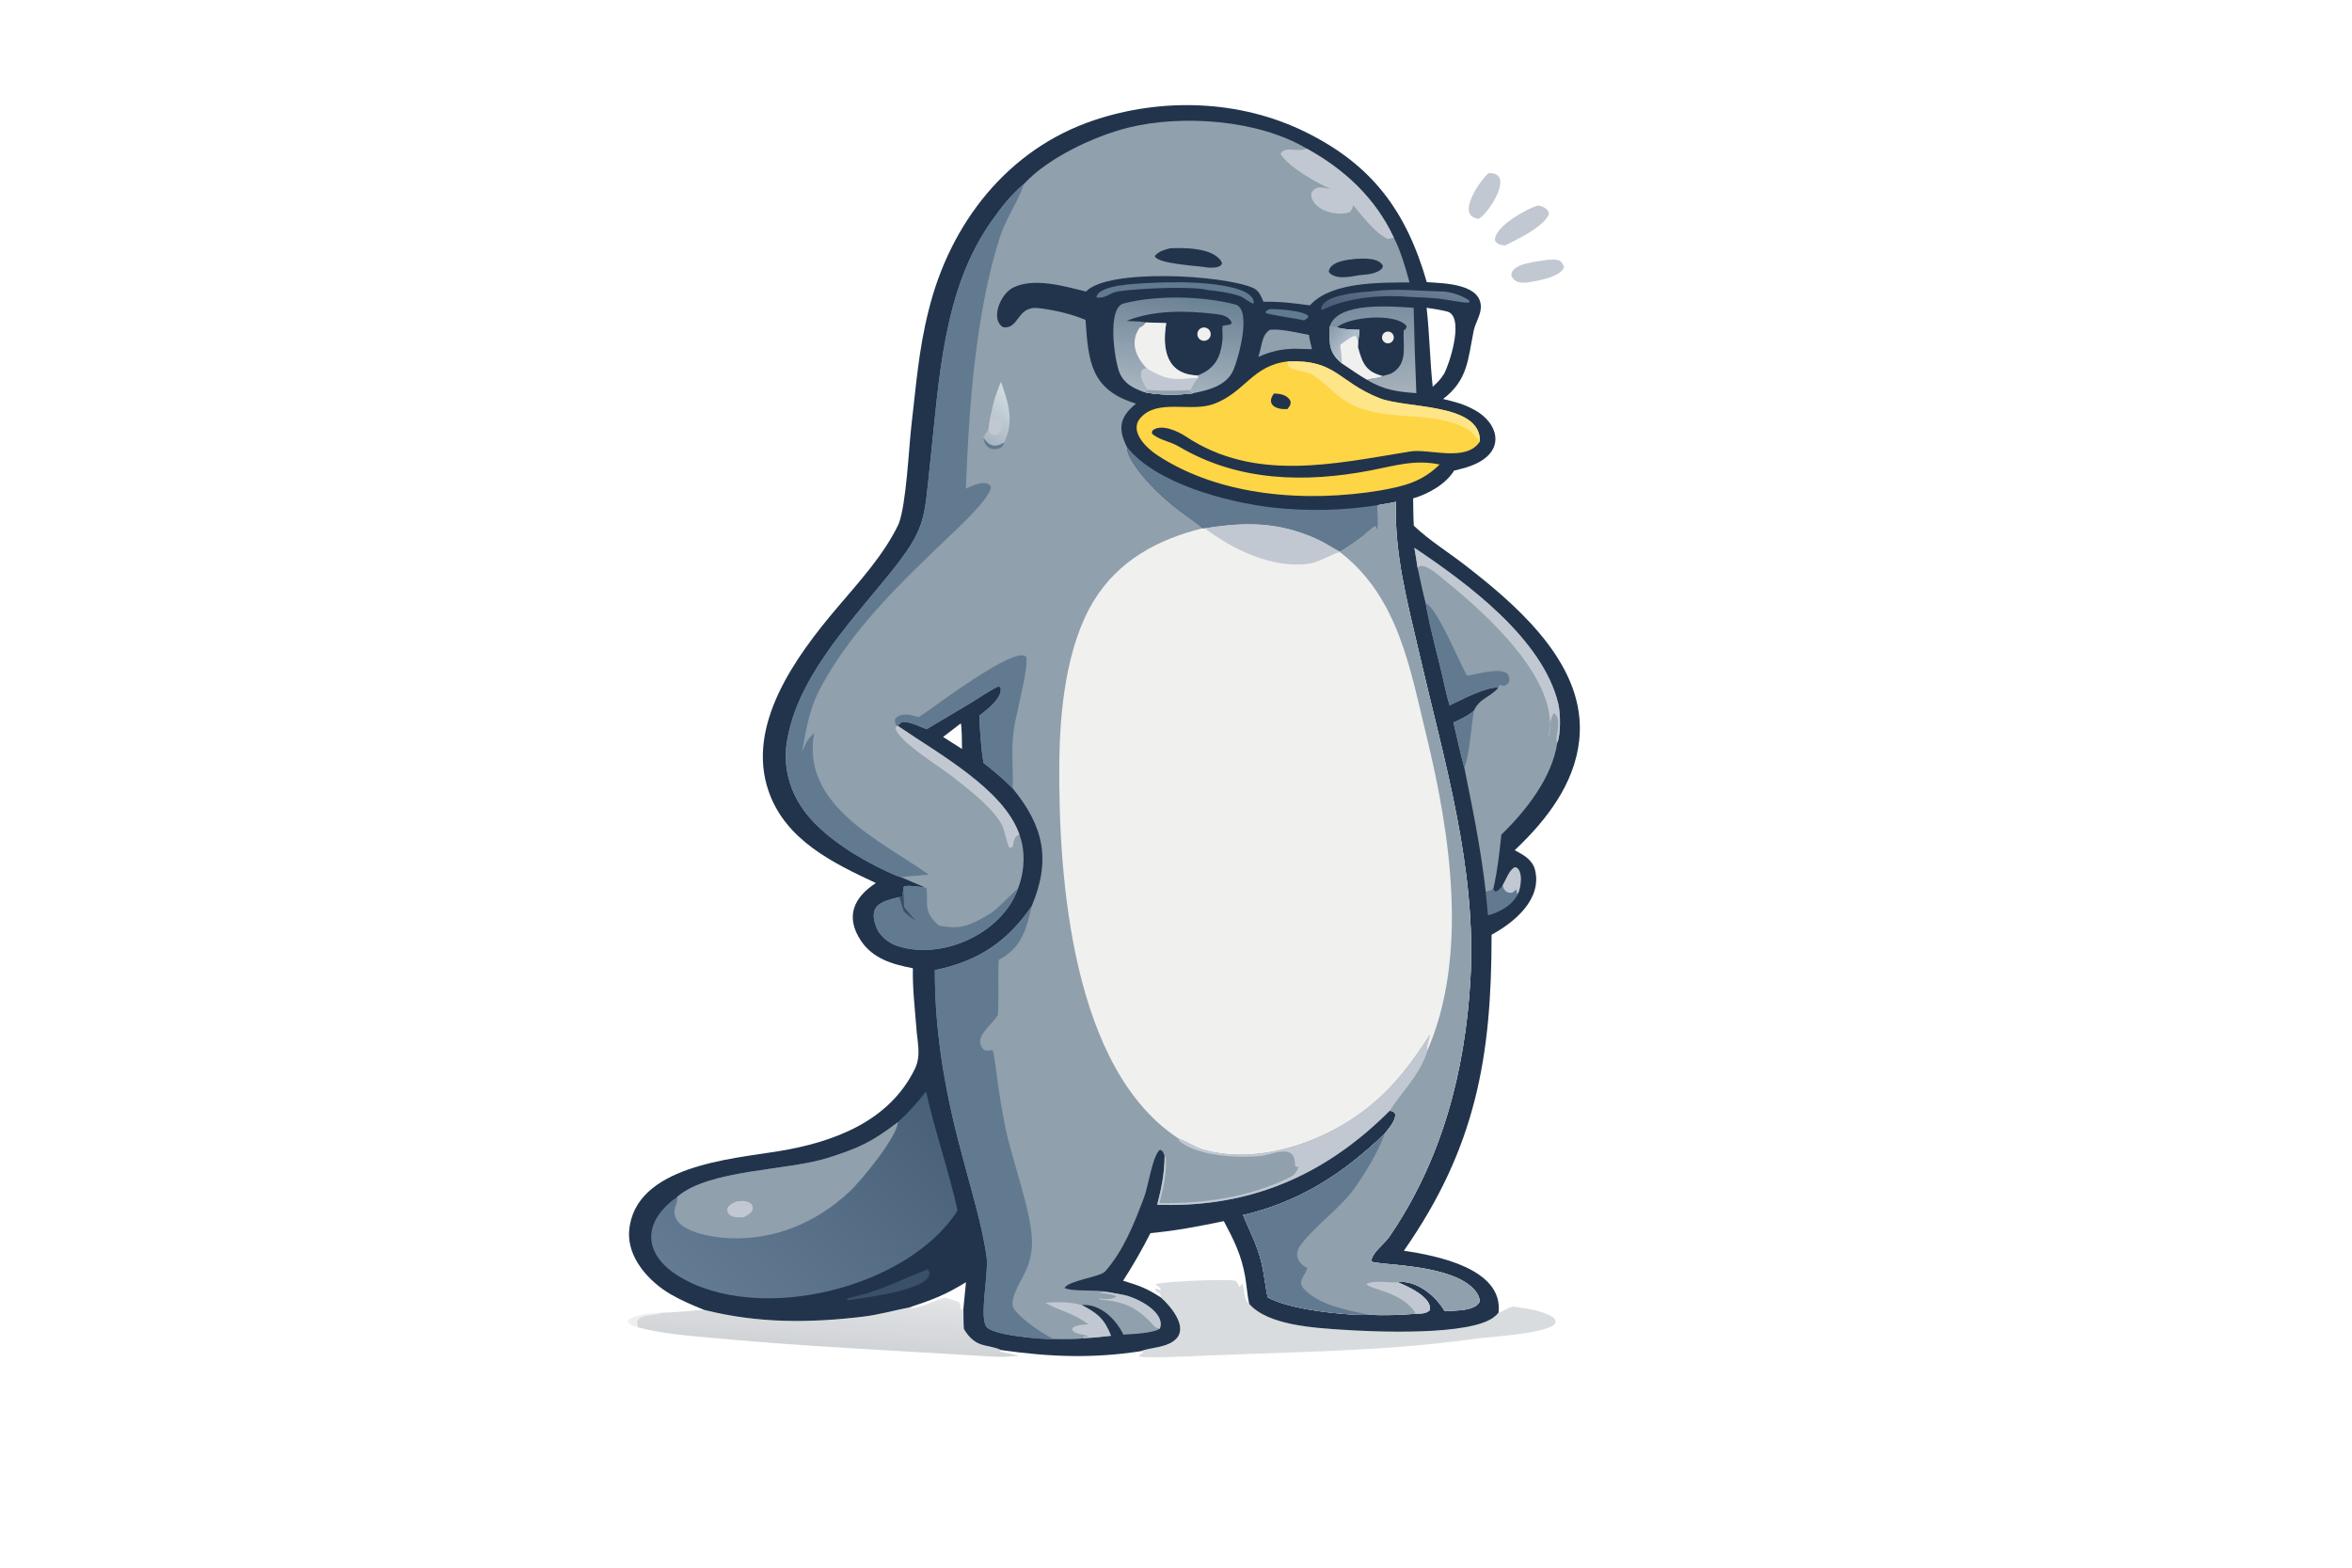
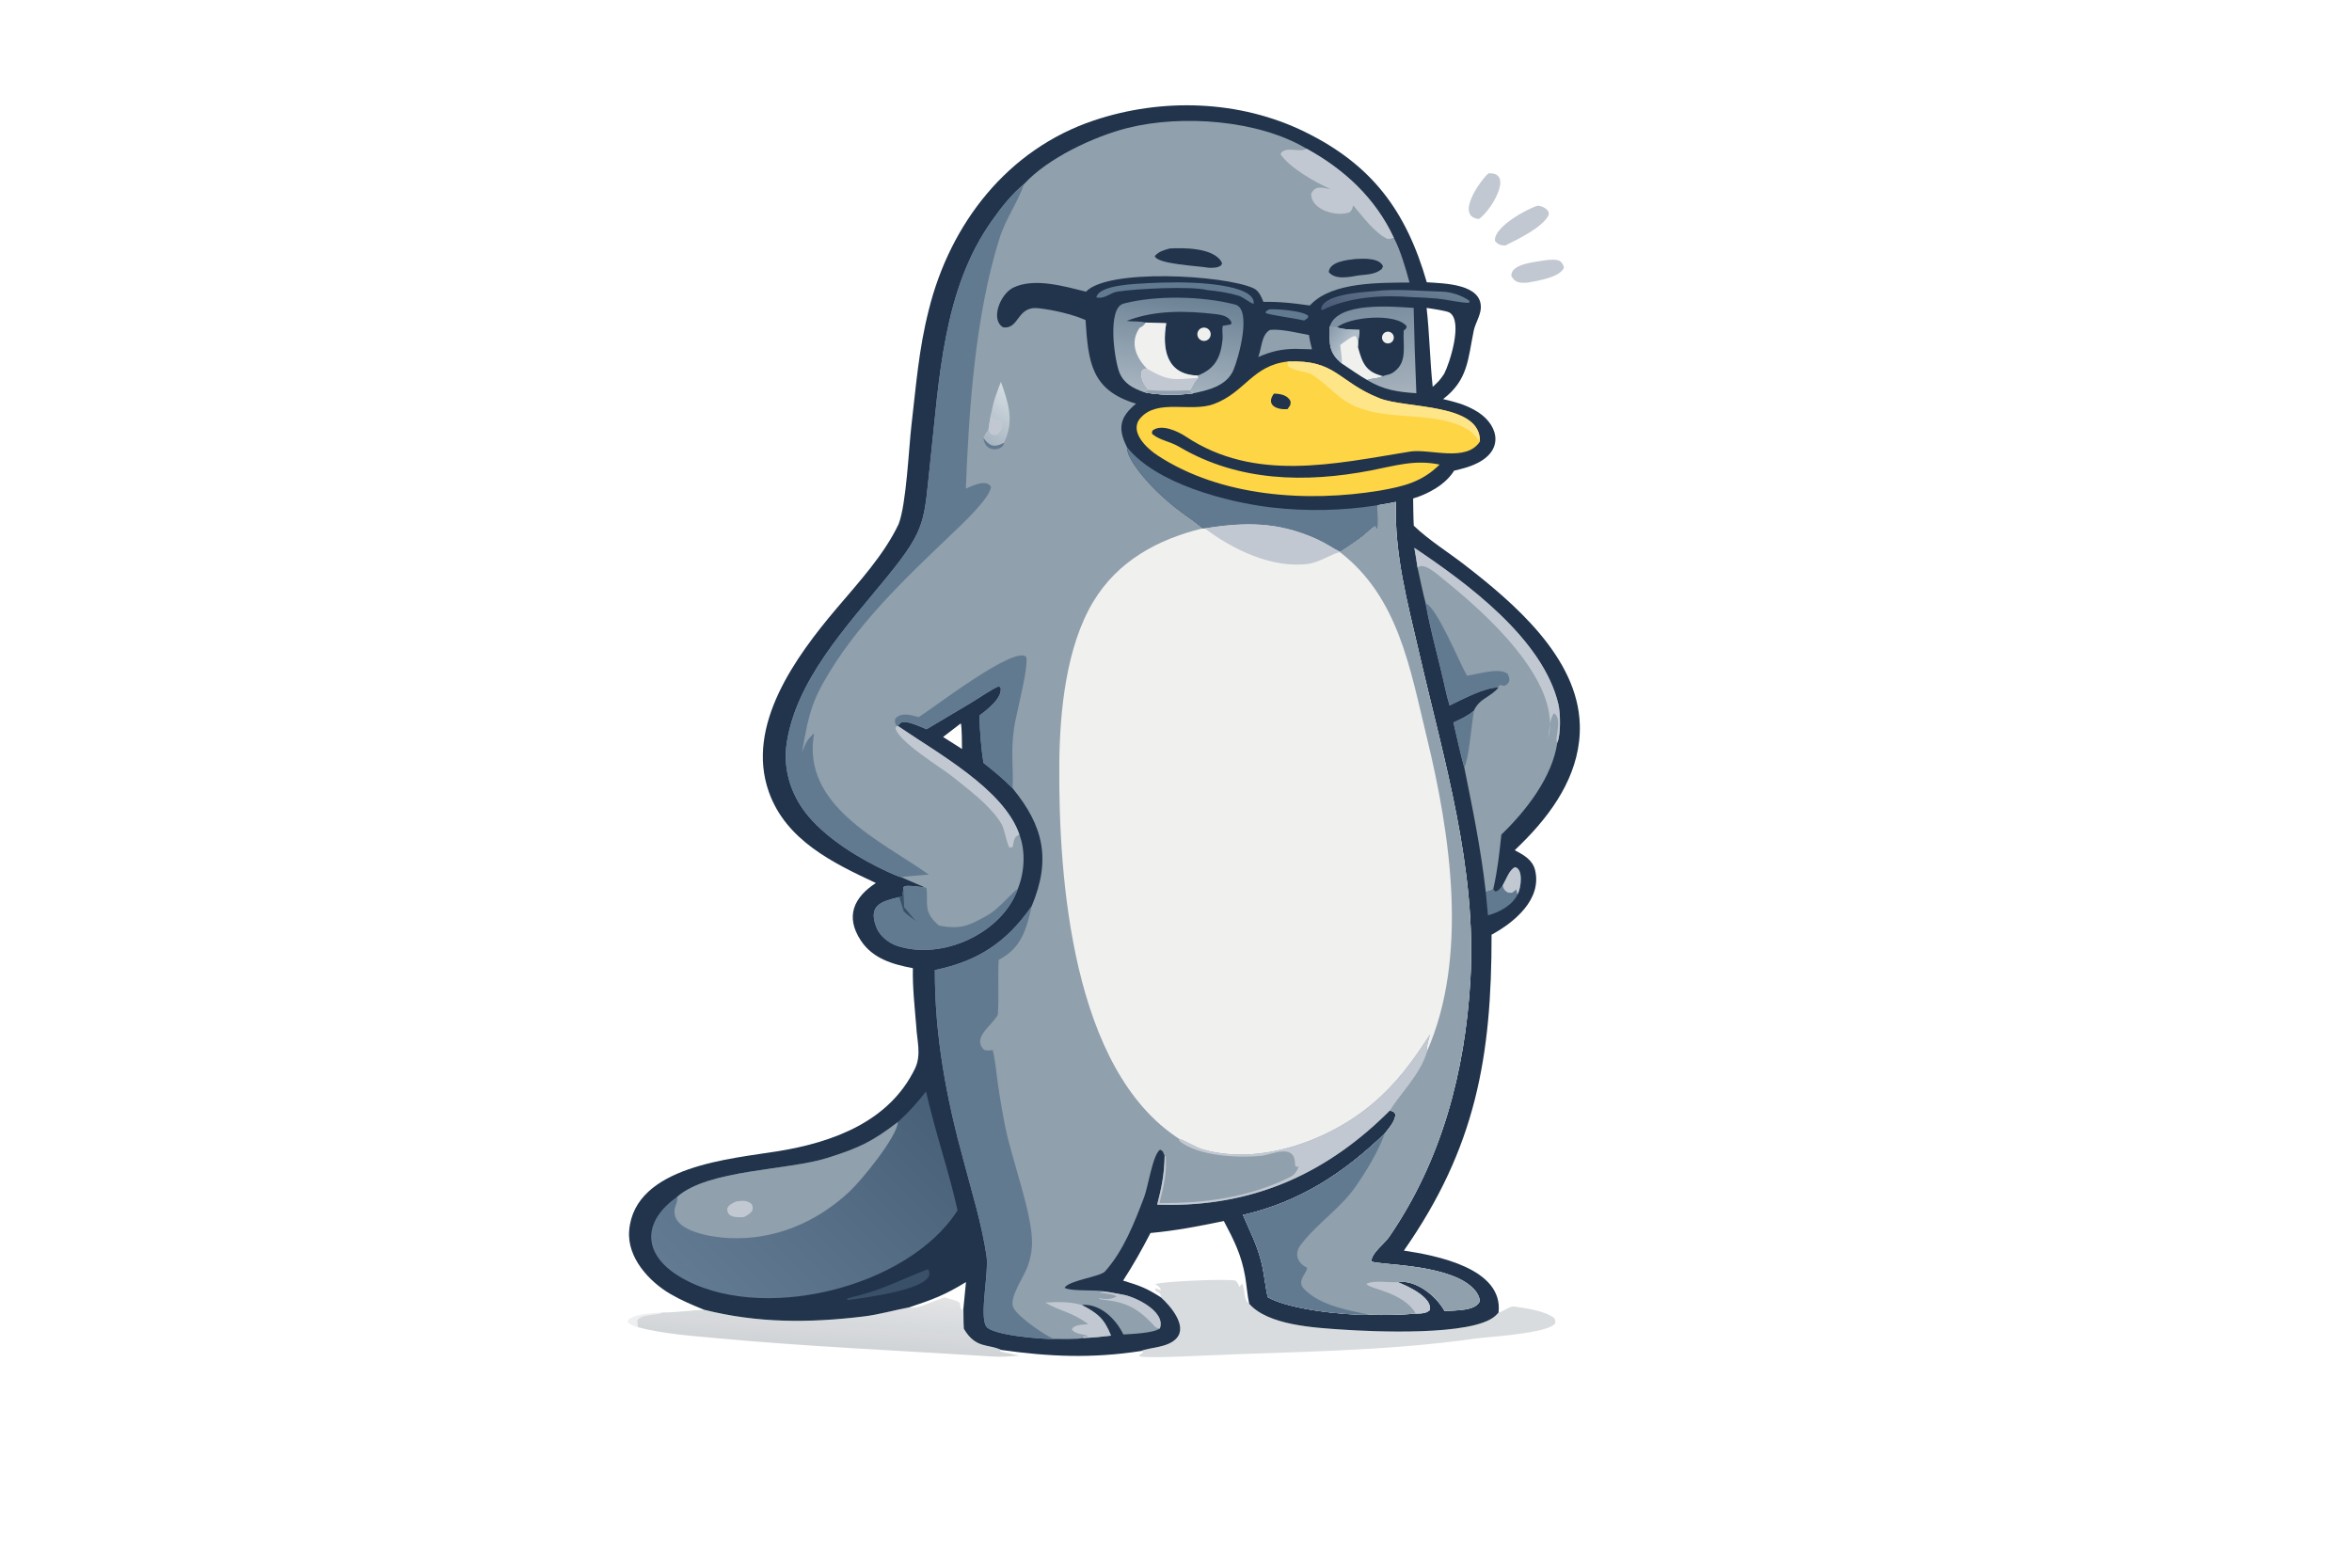
- <svg xmlns="http://www.w3.org/2000/svg" version="1.1" style="display: block;" viewBox="0 0 2048 1365" width="1536" height="1024" preserveAspectRatio="none">
+ <svg xmlns="http://www.w3.org/2000/svg" version="1.1" style="display: block;" viewBox="0 0 2048 1365" width="1536" height="1024" preserveAspectRatio="xMidYMid meet">
  <defs>
    <linearGradient id="Gradient1" gradientUnits="userSpaceOnUse" x1="721.741" y1="1123.34" x2="718.629" y2="1170.63">
      <stop class="stop0" offset="0" stop-opacity="0.122" stop-color="rgb(13,29,46)" />
      <stop class="stop1" offset="1" stop-opacity="0.192" stop-color="rgb(16,31,47)" />
    </linearGradient>
    <linearGradient id="Gradient2" gradientUnits="userSpaceOnUse" x1="1209.47" y1="281.555" x2="1221.85" y2="242.444">
      <stop class="stop0" offset="0" stop-opacity="1" stop-color="rgb(77,93,121)" />
      <stop class="stop1" offset="1" stop-opacity="1" stop-color="rgb(105,127,147)" />
    </linearGradient>
    <linearGradient id="Gradient3" gradientUnits="userSpaceOnUse" x1="1157.12" y1="288.703" x2="1172.01" y2="299.052">
      <stop class="stop0" offset="0" stop-opacity="1" stop-color="rgb(139,156,172)" />
      <stop class="stop1" offset="1" stop-opacity="1" stop-color="rgb(176,190,201)" />
    </linearGradient>
    <linearGradient id="Gradient4" gradientUnits="userSpaceOnUse" x1="1193.29" y1="268.179" x2="1203.63" y2="343.614">
      <stop class="stop0" offset="0" stop-opacity="1" stop-color="rgb(122,142,160)" />
      <stop class="stop1" offset="1" stop-opacity="1" stop-color="rgb(165,177,187)" />
    </linearGradient>
    <linearGradient id="Gradient5" gradientUnits="userSpaceOnUse" x1="1029.54" y1="257.968" x2="1016.28" y2="341.688">
      <stop class="stop0" offset="0" stop-opacity="1" stop-color="rgb(107,130,149)" />
      <stop class="stop1" offset="1" stop-opacity="1" stop-color="rgb(167,180,191)" />
    </linearGradient>
    <linearGradient id="Gradient6" gradientUnits="userSpaceOnUse" x1="804.971" y1="953.971" x2="620.061" y2="1139.86">
      <stop class="stop0" offset="0" stop-opacity="1" stop-color="rgb(72,97,121)" />
      <stop class="stop1" offset="1" stop-opacity="1" stop-color="rgb(99,123,146)" />
    </linearGradient>
    <linearGradient id="Gradient7" gradientUnits="userSpaceOnUse" x1="855.642" y1="380.062" x2="882.766" y2="345.138">
      <stop class="stop0" offset="0" stop-opacity="1" stop-color="rgb(169,181,193)" />
      <stop class="stop1" offset="1" stop-opacity="1" stop-color="rgb(209,220,225)" />
    </linearGradient>
  </defs>
  <path transform="translate(0,0)" fill="rgb(33,52,76)" d="M 762.667 768.874 C 725.006 751.271 684.353 731.553 669.455 689.494 C 648.916 631.513 693.255 571.279 728.702 529.428 C 747.659 507.045 769.845 482.986 782.528 456.166 C 789.257 438.488 791.257 390.536 793.671 369.908 C 797.714 335.37 799.978 304.155 808.661 270.038 C 827.271 194.603 877.331 129.889 952.562 104.704 C 1011.85 84.858 1079.38 86.878 1136.07 114.618 C 1195.03 143.473 1224.6 183.997 1242.37 245.67 C 1257.11 246.691 1290.5 246.876 1289.42 268.251 C 1289.1 274.588 1284.48 281.84 1283.25 287.821 C 1278.15 312.658 1278.38 330.713 1256.57 347.4 C 1267.24 350.037 1273.98 351.531 1283.77 356.839 C 1304.29 367.968 1310.71 390.78 1286.81 402.943 C 1279.65 406.587 1273.94 407.867 1266.14 409.771 C 1258.8 421.789 1243.61 430.056 1230.48 433.975 C 1230.63 441.502 1230.61 450.303 1231.06 457.732 C 1244.78 470.705 1260.25 480.16 1275.1 491.63 C 1317.76 524.574 1373.94 572.319 1375.61 630.962 C 1376.71 669.627 1355.73 702.53 1329.99 729.33 C 1326.38 733.046 1322.7 736.701 1318.96 740.294 C 1326.4 744.224 1334.45 748.539 1336.66 757.591 C 1342.87 783.044 1318.6 803.143 1298.78 813.894 C 1298.89 920.251 1285.06 999.301 1222.44 1089.01 C 1250.65 1093.24 1309.15 1104.43 1304.87 1142.92 C 1303.95 1144 1303 1145.01 1301.95 1145.95 C 1282.22 1163.58 1195.45 1159.65 1167.86 1157.75 C 1144.59 1156.14 1104.12 1154.07 1087.72 1135.28 C 1086.11 1128.05 1085.54 1119.21 1084.23 1111.63 C 1081 1092.87 1074.47 1079.85 1065.65 1063.27 C 1043.84 1067.75 1024 1071.64 1001.77 1073.69 C 994.007 1088.67 987.079 1100.97 977.948 1115.13 C 992.613 1119.63 998.062 1121.52 1010.84 1129.72 C 1019.01 1136.96 1034.33 1154.74 1024.4 1165.44 C 1016.68 1173.77 1001.34 1173.09 993.315 1176.49 C 950.89 1183.03 913.839 1181.47 871.766 1175.52 C 860.254 1170 849.687 1174.73 839.273 1157.1 C 838.868 1151.64 838.972 1144.73 838.901 1139.15 C 839.598 1131.57 840.343 1123.99 841.135 1116.41 C 822.816 1127.69 812.227 1131.57 791.75 1138.42 C 778.712 1140.88 765.277 1144.75 752.183 1146.34 C 704.591 1152.13 659.759 1152.25 613.068 1140.51 C 602.821 1136.37 593.477 1132.4 584.121 1127 C 565.324 1116.16 545.844 1095.06 547.853 1071.5 C 552.663 1015.08 636.628 1009.15 678.194 1002.32 C 725.959 994.461 774.411 976.447 796.705 930.538 C 802.465 918.436 798.463 906.418 797.826 893.651 C 796.498 876.835 794.498 859.98 794.897 843.047 C 777.172 839.684 759.983 834.723 749.59 818.991 C 735.607 797.824 743.743 781.119 762.667 768.874 z M 1247.52 336.744 C 1252.61 332.148 1253.72 331.009 1257.52 325.36 C 1262.02 316.837 1274.34 279.482 1262.14 272.04 C 1259.66 270.525 1246.2 268.606 1242.21 267.971 C 1244.81 290.909 1245.07 313.813 1247.52 336.744 z M 821.189 641.682 L 830.576 647.625 L 837.669 652.147 C 837.594 648.076 837.615 632.72 836.626 629.823 L 821.189 641.682 z" />
  <path transform="translate(0,0)" fill="rgb(144,160,172)" d="M 891.695 160.091 C 912.387 137.501 952.588 118.627 982.047 111.235 C 1028.92 99.475 1095.97 104.208 1137.87 129.434 C 1170.68 147.461 1197.71 172.576 1213.68 206.942 C 1219.35 217.523 1224.21 234.128 1227.33 245.884 C 1201.24 246.154 1160.62 245.297 1141.57 264.83 L 1140.55 265.881 C 1125 263.787 1115.61 262.585 1100.1 262.736 C 1098.21 258.197 1096.17 252.9 1091.23 250.734 C 1065.13 239.307 964.744 233.591 945.657 253.846 C 927.074 249.326 900.37 241.346 882.11 250.454 C 870.982 256.004 862.114 278.236 873.463 284.89 C 887.807 286.839 885.207 266.036 904.354 268.279 C 917.73 269.846 933.031 273.341 945.229 278.538 C 947.657 314.938 949.9 339.597 989.202 351.429 C 975.206 362.946 972.938 372.701 981.289 389.191 C 981.392 400.361 998.63 419.177 1006.74 427.116 C 1013.46 433.731 1020.63 439.881 1028.19 445.521 C 1032.68 448.834 1044.22 456.674 1047.3 459.972 L 1048.94 459.844 C 1084.3 454.143 1112.85 454.04 1146.18 468.979 C 1154.6 472.752 1159.51 476.458 1166.81 480.22 C 1173.78 475.832 1180.42 471.489 1186.92 466.395 C 1190.6 463.507 1193.37 460.215 1197.31 457.842 L 1199.25 460.778 C 1200.27 457.338 1199.54 443.959 1199.3 439.894 C 1204.52 439.004 1210.32 438.148 1215.43 436.927 C 1214.19 483.276 1225.38 523.672 1235.69 568.35 C 1257.47 662.76 1286 755.515 1280.32 853.542 C 1275.69 933.471 1255.21 1010.79 1209.44 1077.26 C 1205.47 1083.02 1193.69 1091.58 1194.22 1098.32 C 1197.69 1101.66 1257.08 1100.03 1280.4 1119.74 C 1284.37 1123.09 1288.16 1127.64 1288.54 1132.99 C 1285 1141.83 1266.92 1140.91 1257.87 1141.68 C 1250.65 1128.48 1232.66 1113.9 1217.05 1116.51 C 1225.71 1119.93 1247.11 1129.64 1245.08 1140.76 C 1241.04 1144.08 1238.37 1143.55 1232.82 1143.9 C 1219.39 1145.07 1205.91 1145.4 1192.44 1144.88 C 1171.47 1145.4 1122.46 1140.36 1103.83 1129.52 C 1101.59 1119.23 1100.85 1108.67 1098.09 1097.96 C 1094.29 1083.14 1088.19 1071.92 1082.38 1058.01 C 1131.74 1046.56 1169.88 1021.68 1205.79 987.072 C 1209.43 982.296 1215.38 975.847 1214.98 969.986 C 1212.89 967.244 1213.93 968.11 1210.11 967.069 C 1157.14 1020.1 1095.39 1048.96 1019.51 1049.18 C 1015.54 1049.18 1011.57 1049.12 1007.61 1049.01 C 1011.48 1034.13 1013.85 1022.14 1014.12 1006.61 C 1012.35 1002.5 1013.28 1002.83 1010.16 1001.11 C 1003.82 1005.05 999.742 1033.28 996.33 1042.25 C 987.764 1064.77 978.453 1088.96 962.171 1107.18 C 957.76 1111.9 930.689 1114.9 926.945 1121.44 C 934.026 1124.9 954.384 1122.67 963.485 1124.85 C 968.267 1125.48 972.585 1126.59 977.264 1127.3 C 988.031 1128.91 1015.48 1141.99 1009.91 1156.86 C 1004.43 1160.89 985.552 1161.63 978.186 1162.06 C 971.645 1148.52 958.007 1134.99 941.838 1136.3 C 955.879 1143.65 961.489 1148.18 967.431 1163.08 C 959.026 1164.1 951.49 1164.87 942.996 1165.14 C 938.403 1166.43 923.399 1166.01 917.908 1165.99 C 907.749 1166.28 863.569 1162.79 858.699 1154.94 C 852.664 1145.2 861.281 1108.2 858.965 1093.19 C 854.56 1064.65 846.502 1038.95 839.174 1011.12 C 824.033 956.24 813.876 901.828 814.028 844.7 C 851.741 836.896 876.537 820.413 898.318 789.099 C 915.317 748.507 908.78 719.383 881.729 686.388 C 873.727 678.158 865.267 671.332 856.311 664.2 C 854.297 650.574 853.141 636.835 852.849 623.064 C 859.129 618.185 873.248 607.814 871.249 598.474 L 869.603 597.594 C 864.023 599.703 853.243 607.232 847.312 610.826 L 806.785 634.949 C 801.513 632.782 793.464 628.975 787.9 628.643 C 784.36 628.432 784.005 629.679 781.656 631.977 C 816.263 655.772 874.232 687.187 887.637 726.714 C 893.173 741.251 892.096 759.344 886.366 773.721 C 872.746 812.613 820.46 836.45 781.419 823.661 C 774.058 821.249 766.652 815.525 763.456 808.276 C 755.21 788.025 767.485 784.828 783.052 781.123 C 784.726 781.333 783.874 781.362 785.586 780.545 L 786.6 774.642 L 786.381 773.063 L 787.464 771.668 C 791.893 770.691 800.113 772.134 805.136 772.622 L 784.476 763.727 C 782.545 763.482 774.55 759.829 772.455 758.859 C 748.583 747.81 721.313 731.128 704.171 711.028 C 689.791 694.168 682.061 672.065 684.649 649.8 C 691.848 592.959 738.098 544.562 773.161 501.362 C 807.286 459.318 804.413 453.329 810.165 400.703 C 817.877 330.155 821.069 252.41 863.347 192.557 C 871.576 180.907 880.612 169.285 891.695 160.091 z" />
  <path transform="translate(0,0)" fill="rgb(240,240,239)" d="M 1199.3 439.894 C 1204.52 439.004 1210.32 438.148 1215.43 436.927 C 1214.19 483.276 1225.38 523.672 1235.69 568.35 C 1257.47 662.76 1286 755.515 1280.32 853.542 C 1275.69 933.471 1255.21 1010.79 1209.44 1077.26 C 1205.47 1083.02 1193.69 1091.58 1194.22 1098.32 C 1197.69 1101.66 1257.08 1100.03 1280.4 1119.74 C 1284.37 1123.09 1288.16 1127.64 1288.54 1132.99 C 1285 1141.83 1266.92 1140.91 1257.87 1141.68 C 1250.65 1128.48 1232.66 1113.9 1217.05 1116.51 C 1225.71 1119.93 1247.11 1129.64 1245.08 1140.76 C 1241.04 1144.08 1238.37 1143.55 1232.82 1143.9 C 1219.39 1145.07 1205.91 1145.4 1192.44 1144.88 C 1171.47 1145.4 1122.46 1140.36 1103.83 1129.52 C 1101.59 1119.23 1100.85 1108.67 1098.09 1097.96 C 1094.29 1083.14 1088.19 1071.92 1082.38 1058.01 C 1131.74 1046.56 1169.88 1021.68 1205.79 987.072 C 1209.43 982.296 1215.38 975.847 1214.98 969.986 C 1212.89 967.244 1213.93 968.11 1210.11 967.069 C 1218.72 952.585 1236.41 935.936 1242.35 915.993 C 1241.85 911.602 1243.95 905.292 1245.15 900.802 C 1229.89 924.613 1215.66 943.851 1194.56 961.55 C 1156.36 993.59 1096.62 1015.07 1047.46 1000.93 C 1041.27 999.153 1031.16 992.825 1026.89 991.8 C 933.656 931.537 921.477 765.263 922.39 664.335 C 922.796 619.36 928.321 563.218 951.912 523.93 C 973.279 488.345 1008.22 469.446 1047.3 459.972 L 1048.94 459.844 C 1084.3 454.143 1112.85 454.04 1146.18 468.979 C 1154.6 472.752 1159.51 476.458 1166.81 480.22 C 1173.78 475.832 1180.42 471.489 1186.92 466.395 C 1190.6 463.507 1193.37 460.215 1197.31 457.842 L 1199.25 460.778 C 1200.27 457.338 1199.54 443.959 1199.3 439.894 z" />
  <path transform="translate(0,0)" fill="rgb(144,160,172)" d="M 1199.3 439.894 C 1204.52 439.004 1210.32 438.148 1215.43 436.927 C 1214.19 483.276 1225.38 523.672 1235.69 568.35 C 1257.47 662.76 1286 755.515 1280.32 853.542 C 1275.69 933.471 1255.21 1010.79 1209.44 1077.26 C 1205.47 1083.02 1193.69 1091.58 1194.22 1098.32 C 1197.69 1101.66 1257.08 1100.03 1280.4 1119.74 C 1284.37 1123.09 1288.16 1127.64 1288.54 1132.99 C 1285 1141.83 1266.92 1140.91 1257.87 1141.68 C 1250.65 1128.48 1232.66 1113.9 1217.05 1116.51 C 1225.71 1119.93 1247.11 1129.64 1245.08 1140.76 C 1241.04 1144.08 1238.37 1143.55 1232.82 1143.9 C 1219.39 1145.07 1205.91 1145.4 1192.44 1144.88 C 1171.47 1145.4 1122.46 1140.36 1103.83 1129.52 C 1101.59 1119.23 1100.85 1108.67 1098.09 1097.96 C 1094.29 1083.14 1088.19 1071.92 1082.38 1058.01 C 1131.74 1046.56 1169.88 1021.68 1205.79 987.072 C 1209.43 982.296 1215.38 975.847 1214.98 969.986 C 1212.89 967.244 1213.93 968.11 1210.11 967.069 C 1218.72 952.585 1236.41 935.936 1242.35 915.993 C 1279.06 833.164 1262.93 726.194 1242.22 641.232 C 1227.73 581.816 1217.78 520.152 1166.88 480.759 L 1166.81 480.22 C 1173.78 475.832 1180.42 471.489 1186.92 466.395 C 1190.6 463.507 1193.37 460.215 1197.31 457.842 L 1199.25 460.778 C 1200.27 457.338 1199.54 443.959 1199.3 439.894 z" />
  <path transform="translate(0,0)" fill="rgb(98,122,144)" d="M 1205.79 987.072 L 1205.47 987.938 C 1199.57 1003.58 1189.84 1019.69 1180.31 1033.4 C 1167.13 1052.35 1146.44 1065.67 1132.62 1083.97 C 1126.6 1091.94 1129.74 1099.9 1138.25 1104.01 C 1137.36 1109.65 1128.96 1115.48 1135.36 1122.24 C 1149.08 1136.75 1173.73 1140.98 1192.44 1144.88 C 1171.47 1145.4 1122.46 1140.36 1103.83 1129.52 C 1101.59 1119.23 1100.85 1108.67 1098.09 1097.96 C 1094.29 1083.14 1088.19 1071.92 1082.38 1058.01 C 1131.74 1046.56 1169.88 1021.68 1205.79 987.072 z" />
  <path transform="translate(0,0)" fill="rgb(193,200,209)" d="M 1232.82 1143.9 C 1222.11 1125.19 1193.08 1122.74 1189.66 1118.03 C 1196.01 1114.48 1209.51 1117 1217.05 1116.51 C 1225.71 1119.93 1247.11 1129.64 1245.08 1140.76 C 1241.04 1144.08 1238.37 1143.55 1232.82 1143.9 z" />
  <path transform="translate(0,0)" fill="rgb(193,200,209)" d="M 1048.94 459.844 C 1084.3 454.143 1112.85 454.04 1146.18 468.979 C 1154.6 472.752 1159.51 476.458 1166.81 480.22 L 1166.88 480.759 C 1161.56 481.172 1149.4 489.376 1139.66 490.811 C 1108.72 495.367 1073.08 478.499 1048.94 459.844 z" />
  <path transform="translate(0,0)" fill="rgb(98,122,144)" d="M 784.476 763.727 C 782.545 763.482 774.55 759.829 772.455 758.859 C 748.583 747.81 721.313 731.128 704.171 711.028 C 689.791 694.168 682.061 672.065 684.649 649.8 C 691.848 592.959 738.098 544.562 773.161 501.362 C 807.286 459.318 804.413 453.329 810.165 400.703 C 817.877 330.155 821.069 252.41 863.347 192.557 C 871.576 180.907 880.612 169.285 891.695 160.091 L 891.339 161.131 C 886.189 175.856 875.565 190.788 870.322 207.418 C 849.268 274.2 843.716 355.293 840.999 425.422 C 846.497 422.949 859.253 416.725 862.861 423.9 C 862.166 433.928 835.548 458.38 827.321 466.253 C 786.271 505.537 744.552 544.911 716.545 595.043 C 704.647 616.34 702.688 631.577 698.35 654.789 C 701.657 646.989 702.547 644.061 708.915 638.516 C 697.477 701.576 766.902 731.886 808.727 761.529 C 800.788 762.199 792.337 762.768 784.476 763.727 z" />
  <path transform="translate(0,0)" fill="rgb(98,122,144)" d="M 898.318 789.099 C 893.706 809.607 889.167 825.691 869.595 835.809 C 868.762 851.757 869.981 868.345 868.849 883.698 C 863.381 893.511 846.091 903.61 856.917 914.221 C 860.302 914.961 860.907 914.825 864.361 914.331 C 866.286 920.835 867.881 936.267 868.873 943.468 C 870.73 956.459 872.95 969.394 875.533 982.26 C 881.118 1009.37 898.67 1056.76 898.634 1081.51 C 898.661 1088.75 897.381 1095.95 894.856 1102.74 C 891.188 1112.5 880.285 1127.35 881.78 1136.83 C 882.964 1144.34 905.785 1159.68 912.76 1163.51 C 914.434 1164.42 916.152 1165.25 917.908 1165.99 C 907.749 1166.28 863.569 1162.79 858.699 1154.94 C 852.664 1145.2 861.281 1108.2 858.965 1093.19 C 854.56 1064.65 846.502 1038.95 839.174 1011.12 C 824.033 956.24 813.876 901.828 814.028 844.7 C 851.741 836.896 876.537 820.413 898.318 789.099 z" />
  <path transform="translate(0,0)" fill="rgb(98,122,144)" d="M 799.969 624.407 C 812.955 616.296 884.21 561.176 893.673 572.053 C 895.34 581.784 886.407 615.735 883.996 628.264 C 879.441 651.942 882.619 665.628 881.729 686.388 C 873.727 678.158 865.267 671.332 856.311 664.2 C 854.297 650.574 853.141 636.835 852.849 623.064 C 859.129 618.185 873.248 607.814 871.249 598.474 L 869.603 597.594 C 864.023 599.703 853.243 607.232 847.312 610.826 L 806.785 634.949 C 801.513 632.782 793.464 628.975 787.9 628.643 C 784.36 628.432 784.005 629.679 781.656 631.977 L 780.763 632.264 C 778.875 628.228 779.111 629.929 779.537 625.77 C 784.874 619.838 793.188 622.572 799.969 624.407 z" />
  <path transform="translate(0,0)" fill="rgb(98,122,144)" d="M 786.6 774.642 L 786.381 773.063 L 787.464 771.668 C 791.893 770.691 800.113 772.134 805.136 772.622 L 806.674 773.23 C 808.578 786.749 803.195 793.583 817.56 805.921 C 837.003 809.661 844.476 805.825 861.206 796.12 C 869.648 791.222 883.527 775.119 886.366 773.721 C 872.746 812.613 820.46 836.45 781.419 823.661 C 774.058 821.249 766.652 815.525 763.456 808.276 C 755.21 788.025 767.485 784.828 783.052 781.123 C 784.726 781.333 783.874 781.362 785.586 780.545 L 786.6 774.642 z" />
  <path transform="translate(0,0)" fill="rgb(57,80,104)" d="M 786.6 774.642 L 787.277 789.847 C 790.683 794.025 793.874 798.03 797.613 801.933 C 793.999 799.319 790.011 796.662 786.89 793.511 C 786.22 791.503 783.513 782.174 783.052 781.123 C 784.726 781.333 783.874 781.362 785.586 780.545 L 786.6 774.642 z" />
  <path transform="translate(0,0)" fill="rgb(193,200,209)" d="M 1245.15 900.802 C 1243.95 905.292 1241.85 911.602 1242.35 915.993 C 1236.41 935.936 1218.72 952.585 1210.11 967.069 C 1157.14 1020.1 1095.39 1048.96 1019.51 1049.18 C 1015.54 1049.18 1011.57 1049.12 1007.61 1049.01 C 1011.48 1034.13 1013.85 1022.14 1014.12 1006.61 L 1014.85 1006.69 C 1016.57 1019.94 1012.95 1034.62 1009.62 1047.51 C 1048.23 1048.03 1088.14 1042.69 1123.85 1024.69 C 1127.31 1022.94 1129.76 1019.45 1130.74 1015.63 L 1129.09 1016.14 L 1127.8 1015.34 C 1127.72 1014.07 1127.62 1012.79 1127.51 1011.52 C 1126.1 995.87 1107.15 1005.5 1098.77 1006.39 C 1078.29 1008.55 1043.31 1006.93 1026.79 993.453 L 1026.89 991.8 C 1031.16 992.825 1041.27 999.153 1047.46 1000.93 C 1096.62 1015.07 1156.36 993.59 1194.56 961.55 C 1215.66 943.851 1229.89 924.613 1245.15 900.802 z" />
  <path transform="translate(0,0)" fill="rgb(193,200,209)" d="M 1137.87 129.434 C 1170.68 147.461 1197.71 172.576 1213.68 206.942 C 1212.81 207.252 1208.83 208.222 1208.21 207.934 C 1196.94 202.748 1186.42 188.189 1178.34 178.697 C 1177.42 181.793 1177.42 182.056 1175.5 184.58 C 1163.95 189.216 1141.24 182.504 1141.7 168.479 C 1145.64 160.698 1151.71 163.52 1158.68 164.57 C 1145.9 158.968 1122.77 146.007 1114.98 134.062 C 1118.9 126.448 1130.78 133.1 1137.87 129.434 z" />
  <path transform="translate(0,0)" fill="rgb(193,200,209)" d="M 780.763 632.264 L 781.656 631.977 C 816.263 655.772 874.232 687.187 887.637 726.714 C 882.453 728.647 883.133 732.133 881.803 737.426 L 879.182 738.224 C 876.743 735.483 874.774 722.33 872.292 717.925 C 868.489 711.174 863.197 705.517 857.777 700.109 C 849.481 691.83 839.283 684.295 830.486 677.071 C 820.166 668.598 782.069 645.898 779.705 633.833 L 780.763 632.264 z" />
  <path transform="translate(0,0)" fill="rgb(193,200,209)" d="M 910.131 1134.29 C 921.205 1133.6 930.952 1133.35 941.838 1136.3 C 955.879 1143.65 961.489 1148.18 967.431 1163.08 C 959.026 1164.1 951.49 1164.87 942.996 1165.14 L 942.848 1164.81 L 943.356 1163.8 L 947.432 1163.79 C 945.436 1161.47 936.774 1162.69 933.31 1157.63 L 934.471 1155.91 C 938.115 1153.35 943.027 1153.49 947.604 1153.09 C 933.133 1142.23 924.454 1142.55 910.131 1134.29 z" />
  <path transform="translate(0,0)" fill="rgb(193,200,209)" d="M 963.485 1124.85 C 968.267 1125.48 972.585 1126.59 977.264 1127.3 C 988.031 1128.91 1015.48 1141.99 1009.91 1156.86 C 1005.48 1156.33 1004.88 1154.15 1001.59 1150.88 C 987.376 1136.79 977.37 1133.49 957.698 1131.39 L 957.014 1130.33 C 961.792 1131.54 967.97 1131.61 972.245 1128.87 C 969.498 1126.94 961.165 1126.2 957.287 1125.6 C 959.82 1124.73 960.758 1124.88 963.485 1124.85 z" />
  <path transform="translate(0,0)" fill="url(#Gradient7)" d="M 871.527 332.339 C 877.727 349.819 883.369 366.157 874.724 384.274 L 874.157 385.447 C 874.887 391.679 857.686 396.055 856.221 381.128 C 857.829 377.755 858.206 377.134 860.608 374.278 C 861.418 368.592 862.054 364.272 863.407 358.71 C 864.528 350.528 868.481 340.086 871.527 332.339 z" />
  <path transform="translate(0,0)" fill="rgb(193,200,209)" d="M 863.407 358.71 L 863.84 363.555 C 866.934 364.612 868.063 365.025 871.289 365.424 C 874.039 369.502 872.645 375.114 868.768 378.137 C 865.051 378.9 866.366 379.111 862.961 378.04 C 862.07 376.703 861.357 375.713 860.608 374.278 C 861.418 368.592 862.054 364.272 863.407 358.71 z" />
  <path transform="translate(0,0)" fill="rgb(98,122,144)" d="M 856.221 381.128 C 861.483 388.315 865.736 390.063 874.157 385.447 C 874.887 391.679 857.686 396.055 856.221 381.128 z" />
  <path transform="translate(0,0)" fill="rgb(33,52,76)" d="M 1018.68 216.229 C 1029.11 215.645 1057.33 215.145 1063.91 228.567 C 1064.33 229.408 1063.74 229.906 1063.26 230.923 C 1060.29 233.259 1055.99 233.114 1052.44 233.04 C 1043.41 231.307 1007.27 229.991 1005.53 222.804 C 1009.39 218.629 1013.41 217.675 1018.68 216.229 z" />
  <path transform="translate(0,0)" fill="rgb(33,52,76)" d="M 1180.5 225.362 C 1187.56 225.01 1201.25 224.317 1204.26 231.761 L 1203.12 234.189 C 1197.21 238.927 1190.68 238.792 1183.16 239.676 C 1175.12 241.072 1162.65 243.868 1157 236.752 C 1157.84 227.541 1173.42 226.165 1180.5 225.362 z" />
  <path transform="translate(0,0)" fill="url(#Gradient6)" d="M 806.34 950.424 C 814.261 985.57 826.56 1021.1 833.815 1053.96 C 790.622 1121.88 660.416 1153.7 591.073 1111.24 C 559.13 1091.68 559.426 1063.33 589.658 1042.18 C 617.021 1018.17 685.488 1019.41 720.703 1008.23 C 747.649 999.671 759.062 994.494 781.838 977.046 C 791.422 968.375 798.355 960.523 806.34 950.424 z" />
  <path transform="translate(0,0)" fill="rgb(144,160,172)" d="M 781.838 977.046 C 781.381 989.576 750.471 1027.57 739.61 1037.69 C 710.661 1064.68 674.186 1080.07 634.284 1078.08 C 622.065 1077.47 585.765 1073.03 587.317 1053.92 C 587.639 1049.96 590.378 1046.65 589.658 1042.18 C 617.021 1018.17 685.488 1019.41 720.703 1008.23 C 747.649 999.671 759.062 994.494 781.838 977.046 z" />
  <path transform="translate(0,0)" fill="rgb(193,200,209)" d="M 641.032 1046.18 C 646.908 1045.57 649.569 1044.81 654.427 1048.35 C 657.589 1054.59 652.842 1056.92 647.941 1059.79 C 641.985 1060.24 632.339 1060.47 633.336 1051.97 C 635.223 1048.66 637.654 1047.87 641.032 1046.18 z" />
  <path transform="translate(0,0)" fill="rgb(254,213,68)" d="M 1121.2 314.724 C 1163.64 312.967 1164.29 331.946 1201.11 346.669 C 1224.41 355.989 1289.43 350.532 1288.65 384.354 C 1276.8 402.787 1244.78 390.382 1227.85 393.124 C 1161.77 403.824 1092.67 420.031 1032.51 380.017 C 1025.77 375.534 1010.92 368.483 1003.36 374.983 C 1003.18 376.365 1002.73 377.352 1003.57 378.034 C 1010.35 383.504 1018.26 383.936 1027.08 389.131 C 1078.31 419.291 1136.61 420.522 1193.71 409.563 C 1214.81 405.511 1231.74 399.892 1253.56 404.437 C 1238.36 419.484 1222.55 423.394 1201.61 427.086 C 1138.08 437.558 1063.02 432.591 1007.89 396.453 C 998.295 390.167 982.9 375.534 992.995 363.948 C 1007.95 346.788 1036.73 359.193 1056.93 351.708 C 1084.11 341.634 1090.48 318.126 1121.2 314.724 z" />
  <path transform="translate(0,0)" fill="rgb(254,229,135)" d="M 1121.2 314.724 C 1163.64 312.967 1164.29 331.946 1201.11 346.669 C 1224.41 355.989 1289.43 350.532 1288.65 384.354 C 1286.48 381.787 1281.91 376.282 1279.06 374.543 C 1251.03 357.397 1212.59 366.783 1182.14 354.609 C 1164.91 347.721 1157.86 336.172 1142.9 326.415 C 1138.05 323.249 1126.93 323.132 1122.15 319.303 C 1120.99 318.372 1121.3 316.568 1121.2 314.724 z" />
  <path transform="translate(0,0)" fill="rgb(33,52,76)" d="M 1109.26 342.652 C 1114.81 342.717 1121.4 343.895 1123.8 349.525 C 1123.62 353.527 1123.82 352.094 1121.1 356.139 C 1111.88 356.921 1101.87 352.716 1109.26 342.652 z" />
  <path transform="translate(0,0)" fill="rgb(144,160,172)" d="M 1231.55 476.977 C 1276.78 507.316 1343.37 555.895 1356.93 612.996 C 1358.82 620.938 1359.15 639.468 1356.02 646.702 C 1351.7 676.71 1328.59 706.295 1307.32 726.675 C 1305.46 743.8 1304.11 757.17 1300.28 773.996 C 1298.29 776.111 1296.76 776.016 1293.73 776.591 C 1289.51 739.354 1282.39 704.739 1275.01 668.21 C 1271.8 657.441 1268.39 640.555 1265.57 629.034 C 1272.39 625.93 1277.5 623.639 1283.31 618.874 C 1288.44 607.657 1298.01 607.142 1304.75 598.623 C 1293.74 598.079 1272.9 609.051 1262.26 614.231 C 1260.76 609.416 1259.44 604.364 1258.39 599.434 C 1253.12 574.852 1245.68 549.936 1241.38 525.235 C 1238.8 515.629 1236.51 504.01 1234.31 494.172 C 1233.47 488.427 1232.55 482.695 1231.55 476.977 z" />
  <path transform="translate(0,0)" fill="rgb(193,200,209)" d="M 1231.55 476.977 C 1276.78 507.316 1343.37 555.895 1356.93 612.996 C 1358.82 620.938 1359.15 639.468 1356.02 646.702 C 1353.12 643.077 1361.07 626.237 1353.2 621.045 C 1349.67 624.32 1349.01 636.273 1348.4 641.505 L 1348.58 641.691 C 1359.3 592.072 1292.24 532.845 1257.88 505.196 C 1253 501.267 1239.74 488.679 1234.31 494.172 C 1233.47 488.427 1232.55 482.695 1231.55 476.977 z" />
  <path transform="translate(0,0)" fill="rgb(98,122,144)" d="M 1241.38 525.235 C 1251.33 529.108 1270.74 576.736 1277.34 588.267 C 1287.78 586.929 1305.23 580.897 1312.75 586.664 C 1315.19 591.536 1315.15 594.651 1309.96 597.187 L 1305.94 596.429 C 1304.81 597.822 1305.01 597.079 1304.75 598.623 C 1293.74 598.079 1272.9 609.051 1262.26 614.231 C 1260.76 609.416 1259.44 604.364 1258.39 599.434 C 1253.12 574.852 1245.68 549.936 1241.38 525.235 z" />
  <path transform="translate(0,0)" fill="rgb(98,122,144)" d="M 1283.31 618.874 C 1281.67 629.333 1278.85 661.598 1275.01 668.21 C 1271.8 657.441 1268.39 640.555 1265.57 629.034 C 1272.39 625.93 1277.5 623.639 1283.31 618.874 z" />
  <path transform="translate(0,0)" fill="url(#Gradient5)" d="M 995.854 341.309 C 986.521 337.872 978.822 334.027 974.8 324.429 C 970.357 313.601 963.79 268.025 978.357 264.236 C 1006.84 256.829 1047.11 257.669 1075.51 265.073 C 1090.51 268.983 1078.31 312.365 1073.92 322.347 C 1067.87 336.116 1051.69 339.799 1038.51 342.459 C 1025 344.107 1009.18 344.163 995.854 341.309 z" />
  <path transform="translate(0,0)" fill="rgb(33,52,76)" d="M 981.086 279.343 C 1005.18 269.78 1032.67 270.399 1058.21 273.357 C 1063.77 274.001 1070.18 275.157 1072.4 280.878 L 1071.73 282.381 C 1069.41 282.835 1067.08 283.231 1064.74 283.57 C 1063.81 288.06 1064.96 291.13 1064.53 295.426 C 1062.95 311.185 1057.97 321.087 1042.9 326.894 C 1015.6 326.281 1011.73 303.65 1015.51 281.292 L 997.642 280.754 C 992.017 279.451 986.793 280.022 981.086 279.343 z" />
  <path transform="translate(0,0)" fill="rgb(240,240,239)" d="M 1045.88 285.689 C 1047.79 284.766 1050.05 284.952 1051.78 286.176 C 1053.51 287.399 1054.44 289.466 1054.21 291.574 C 1053.98 293.681 1052.62 295.496 1050.66 296.313 C 1047.75 297.53 1044.4 296.206 1043.1 293.328 C 1041.81 290.45 1043.04 287.063 1045.88 285.689 z" />
  <path transform="translate(0,0)" fill="rgb(240,240,239)" d="M 997.642 280.754 L 1015.51 281.292 C 1011.73 303.65 1015.6 326.281 1042.9 326.894 L 1043.32 328.952 C 1037.6 334.434 1039.56 335.355 1035.73 339.726 L 1038.51 342.459 C 1025 344.107 1009.18 344.163 995.854 341.309 L 1000.15 339.541 C 996.504 335.114 993.125 329.977 993.814 323.952 C 995.601 321.014 994.555 321.949 998.627 320.849 C 988.881 310.832 983.658 297.834 992.322 285.333 C 995.158 284.045 995.823 283.269 997.642 280.754 z" />
  <path transform="translate(0,0)" fill="rgb(193,200,209)" d="M 998.627 320.849 C 1017.98 332.101 1021.76 330.366 1043.32 328.952 C 1037.6 334.434 1039.56 335.355 1035.73 339.726 L 1038.51 342.459 C 1025 344.107 1009.18 344.163 995.854 341.309 L 1000.15 339.541 C 996.504 335.114 993.125 329.977 993.814 323.952 C 995.601 321.014 994.555 321.949 998.627 320.849 z" />
  <path transform="translate(0,0)" fill="rgb(144,160,172)" d="M 1000.15 339.541 C 1010.42 340.569 1025.23 340.176 1035.73 339.726 L 1038.51 342.459 C 1025 344.107 1009.18 344.163 995.854 341.309 L 1000.15 339.541 z" />
  <path transform="translate(0,0)" fill="rgb(98,122,144)" d="M 981.289 389.191 C 1006.52 421.11 1068.53 437.258 1107.33 441.806 C 1137.93 445.309 1168.87 444.666 1199.3 439.894 C 1199.54 443.959 1200.27 457.338 1199.25 460.778 L 1197.31 457.842 C 1193.37 460.215 1190.6 463.507 1186.92 466.395 C 1180.42 471.489 1173.78 475.832 1166.81 480.22 C 1159.51 476.458 1154.6 472.752 1146.18 468.979 C 1112.85 454.04 1084.3 454.143 1048.94 459.844 L 1047.3 459.972 C 1044.22 456.674 1032.68 448.834 1028.19 445.521 C 1020.63 439.881 1013.46 433.731 1006.74 427.116 C 998.63 419.177 981.392 400.361 981.289 389.191 z" />
  <path transform="translate(0,0)" fill="rgb(33,52,76)" d="M 1157.89 284.253 C 1164.37 262.269 1212.9 266.868 1230.95 267.989 C 1231.44 292.772 1232.22 317.549 1233.3 342.314 C 1217.35 341.245 1204.57 339.478 1190.47 330.773 C 1184.14 327.265 1174.73 320.637 1168.46 316.474 C 1156.41 306.524 1157.68 298.662 1157.89 284.253 z" />
  <path transform="translate(0,0)" fill="url(#Gradient4)" d="M 1157.89 284.253 C 1164.37 262.269 1212.9 266.868 1230.95 267.989 C 1231.44 292.772 1232.22 317.549 1233.3 342.314 C 1217.35 341.245 1204.57 339.478 1190.47 330.773 C 1195.66 328.938 1198.82 329.954 1204.29 327.421 C 1208.03 325.777 1209.75 326.681 1214.01 323.546 C 1225.8 314.872 1221.46 300.557 1222.27 287.901 C 1222.32 287.071 1224.33 287.42 1224.85 284.003 C 1215.73 272.167 1174.93 275.579 1164.03 285.08 C 1162.17 285.498 1159.85 284.704 1157.89 284.253 z" />
  <path transform="translate(0,0)" fill="rgb(240,240,239)" d="M 1157.89 284.253 C 1159.85 284.704 1162.17 285.498 1164.03 285.08 C 1171.48 287.025 1176.26 286.956 1183.84 287.16 C 1183.14 292.504 1182.79 296.821 1182.48 302.21 C 1186.3 316.008 1189.1 323.769 1204.29 327.421 C 1198.82 329.954 1195.66 328.938 1190.47 330.773 C 1184.14 327.265 1174.73 320.637 1168.46 316.474 C 1156.41 306.524 1157.68 298.662 1157.89 284.253 z" />
  <path transform="translate(0,0)" fill="url(#Gradient3)" d="M 1157.89 284.253 C 1159.85 284.704 1162.17 285.498 1164.03 285.08 C 1171.48 287.025 1176.26 286.956 1183.84 287.16 C 1183.14 292.504 1182.79 296.821 1182.48 302.21 C 1181.94 297.972 1182.45 295.011 1180.19 292.443 C 1177.33 292.312 1169.69 298.248 1167.01 300.309 C 1167.5 304.931 1168.48 312.023 1168.46 316.474 C 1156.41 306.524 1157.68 298.662 1157.89 284.253 z" />
  <path transform="translate(0,0)" fill="rgb(240,240,239)" d="M 1207.37 288.801 C 1210.01 288.204 1212.66 289.743 1213.44 292.327 C 1214.22 294.912 1212.88 297.663 1210.36 298.63 C 1208.56 299.321 1206.52 298.948 1205.08 297.664 C 1203.65 296.38 1203.04 294.401 1203.53 292.534 C 1204.01 290.667 1205.49 289.227 1207.37 288.801 z" />
  <path transform="translate(0,0)" fill="url(#Gradient2)" d="M 1196.75 253.421 C 1214.75 251.13 1237.5 253.386 1255.75 253.858 C 1263.63 254.061 1273.06 257.164 1279.51 261.841 L 1279.28 263.504 C 1274.43 264.061 1258.06 260.447 1251.7 259.883 C 1244.18 259.215 1237.38 258.911 1229.75 258.645 C 1204.03 256.534 1174.43 258.341 1151.18 269.991 L 1150.43 269.122 C 1151.34 255.963 1186.72 254.336 1196.75 253.421 z" />
  <path transform="translate(0,0)" fill="rgb(98,122,144)" d="M 999.705 246.431 C 1008.4 245.976 1017.11 245.754 1025.82 245.767 C 1037.5 245.772 1093.33 246.914 1091.67 264.327 C 1089.24 264.432 1082.81 258.653 1078.53 257.381 C 1069.12 254.584 1060.87 253.485 1051.24 252.469 C 1037.73 248.826 988.201 251.288 972.942 253.829 C 966.269 254.94 962.513 260.325 954.624 258.885 C 956.856 247.586 990.385 247.098 999.705 246.431 z" />
  <path transform="translate(0,0)" fill="rgb(144,160,172)" d="M 1105.77 287.158 C 1115.48 286.131 1129.71 289.741 1139.81 291.609 C 1140.34 295.855 1141.41 299.883 1142.41 304.041 L 1127.68 303.655 C 1115.65 303.781 1106.56 306.012 1095.65 310.772 C 1098.95 301.616 1098.36 291.633 1105.77 287.158 z" />
  <path transform="translate(0,0)" fill="rgb(98,122,144)" d="M 1308.36 771.091 C 1311.45 765.774 1314.55 756.773 1319.25 755.087 C 1326.5 756.405 1324.59 773.075 1321.52 778.582 C 1317.05 788.267 1305.44 794.43 1295.63 797.027 L 1293.73 776.591 C 1296.76 776.016 1298.29 776.111 1300.28 773.996 C 1300.89 775.217 1301.09 775.23 1302.04 776.265 C 1305.1 775.628 1305.83 773.817 1308.36 771.091 z" />
  <path transform="translate(0,0)" fill="rgb(193,200,209)" d="M 1308.36 771.091 C 1311.45 765.774 1314.55 756.773 1319.25 755.087 C 1326.5 756.405 1324.59 773.075 1321.52 778.582 C 1320.69 777.426 1320.67 776.016 1320.39 774.478 C 1315.88 777.84 1317.6 777.621 1312.9 777.101 C 1309.78 775.244 1309.66 774.544 1308.36 771.091 z" />
  <path transform="translate(0,0)" fill="rgb(57,80,104)" d="M 807.985 1105.17 C 820.107 1122.65 746.06 1130.92 738.25 1132.1 L 737.366 1130.91 C 740.116 1129.81 744.142 1128.99 747.105 1128.25 C 768.451 1122.91 787.55 1112.97 807.985 1105.17 z" />
  <path transform="translate(0,0)" fill="rgb(98,122,144)" d="M 1105.34 269.183 C 1112.24 268.892 1133.73 270.421 1139.02 274.754 L 1138.98 276.537 L 1135.68 278.966 C 1129.4 277.468 1105.08 273.982 1102.15 272.528 L 1102.24 271.009 L 1105.34 269.183 z" />
  <path transform="translate(0,0)" fill="rgb(18,33,48)" fill-opacity="0.157" d="M 1010.84 1129.72 L 1010.4 1126.67 C 1008.86 1125.61 1008.61 1125.33 1006.88 1124.69 L 1005.78 1122.92 L 1006.49 1121.91 L 1010.88 1123.62 C 1010.14 1120.73 1008.74 1120.09 1006.01 1118.23 C 1012.86 1115.6 1070.14 1113.39 1075.92 1115.19 C 1077.98 1117.45 1078 1117.67 1079.13 1120.57 C 1080 1119.62 1080.85 1118.66 1081.69 1117.69 C 1084.45 1123.8 1082.47 1131.82 1087.72 1135.28 C 1104.12 1154.07 1144.59 1156.14 1167.86 1157.75 C 1195.45 1159.65 1282.22 1163.58 1301.95 1145.95 C 1303 1145.01 1303.95 1144 1304.87 1142.92 C 1307.23 1143.07 1314.58 1137.2 1318.11 1137.68 C 1328.15 1139.05 1345.08 1141.36 1353.16 1147.64 C 1354.74 1150.61 1354.44 1149.08 1354.1 1152.42 C 1348.61 1161.17 1294.76 1164.18 1284.03 1165.71 C 1206.27 1176.75 1127.03 1177 1048.65 1180.4 C 1038.46 1180.84 999.945 1182.8 992.303 1181.2 L 991.731 1180.29 L 995.642 1177.56 L 993.315 1176.49 C 1001.34 1173.09 1016.68 1173.77 1024.4 1165.44 C 1034.33 1154.74 1019.01 1136.96 1010.84 1129.72 z" />
  <path transform="translate(0,0)" fill="url(#Gradient1)" d="M 822.506 1129.78 C 826.082 1130.97 834.091 1132.53 835.644 1134.41 L 836.7 1139.8 L 837.736 1140.41 L 838.901 1139.15 C 838.972 1144.73 838.868 1151.64 839.273 1157.1 C 849.687 1174.73 860.254 1170 871.766 1175.52 L 870.771 1176.16 L 871.375 1176.97 C 873.051 1177.37 887.495 1180.41 887.539 1180.44 C 877.913 1181.17 873.491 1181.84 863.4 1181.19 C 783.758 1176.07 703.905 1172.72 624.437 1165.32 C 602.053 1163.23 577.217 1161.49 555.617 1155.8 C 555.039 1153.05 554.904 1152.5 554.929 1149.72 C 559.42 1143.94 569.77 1146 577.386 1142.86 C 587.651 1142.99 602.185 1140.93 613.068 1140.51 C 659.759 1152.25 704.591 1152.13 752.183 1146.34 C 765.277 1144.75 778.712 1140.88 791.75 1138.42 C 798.365 1140.4 814.495 1132.17 822.506 1129.78 z" />
  <path transform="translate(0,0)" fill="rgb(193,200,209)" d="M 1338.99 178.939 C 1343.89 179.281 1350.89 183.365 1347.91 188.211 C 1341.38 198.874 1321.86 208.046 1310.63 213.699 C 1306.51 213.454 1304.48 212.951 1301.81 209.726 C 1300.04 198.048 1329.15 181.834 1338.99 178.939 z" />
  <path transform="translate(0,0)" fill="rgb(193,200,209)" d="M 1296.14 150.767 C 1318.97 149.615 1297.95 183.904 1287.74 190.544 C 1266.72 188.398 1288.91 156.941 1296.14 150.767 z" />
  <path transform="translate(0,0)" fill="rgb(193,200,209)" d="M 1347.84 226.205 C 1354.65 225.913 1359.72 225.082 1361.85 232.807 C 1358.75 241.38 1338.59 244.457 1330.21 245.991 C 1323.54 246.314 1319.62 246.354 1316.08 240.434 C 1314.84 229.052 1338.9 227.824 1347.84 226.205 z" />
  <path transform="translate(0,0)" fill="rgb(18,33,48)" fill-opacity="0.071" d="M 555.617 1155.8 C 552.562 1155.11 548.501 1153.66 546.66 1151.05 L 547.214 1149.07 C 553.72 1144.06 569.269 1143.21 577.386 1142.86 C 569.77 1146 559.42 1143.94 554.929 1149.72 C 554.904 1152.5 555.039 1153.05 555.617 1155.8 z" />
</svg>
